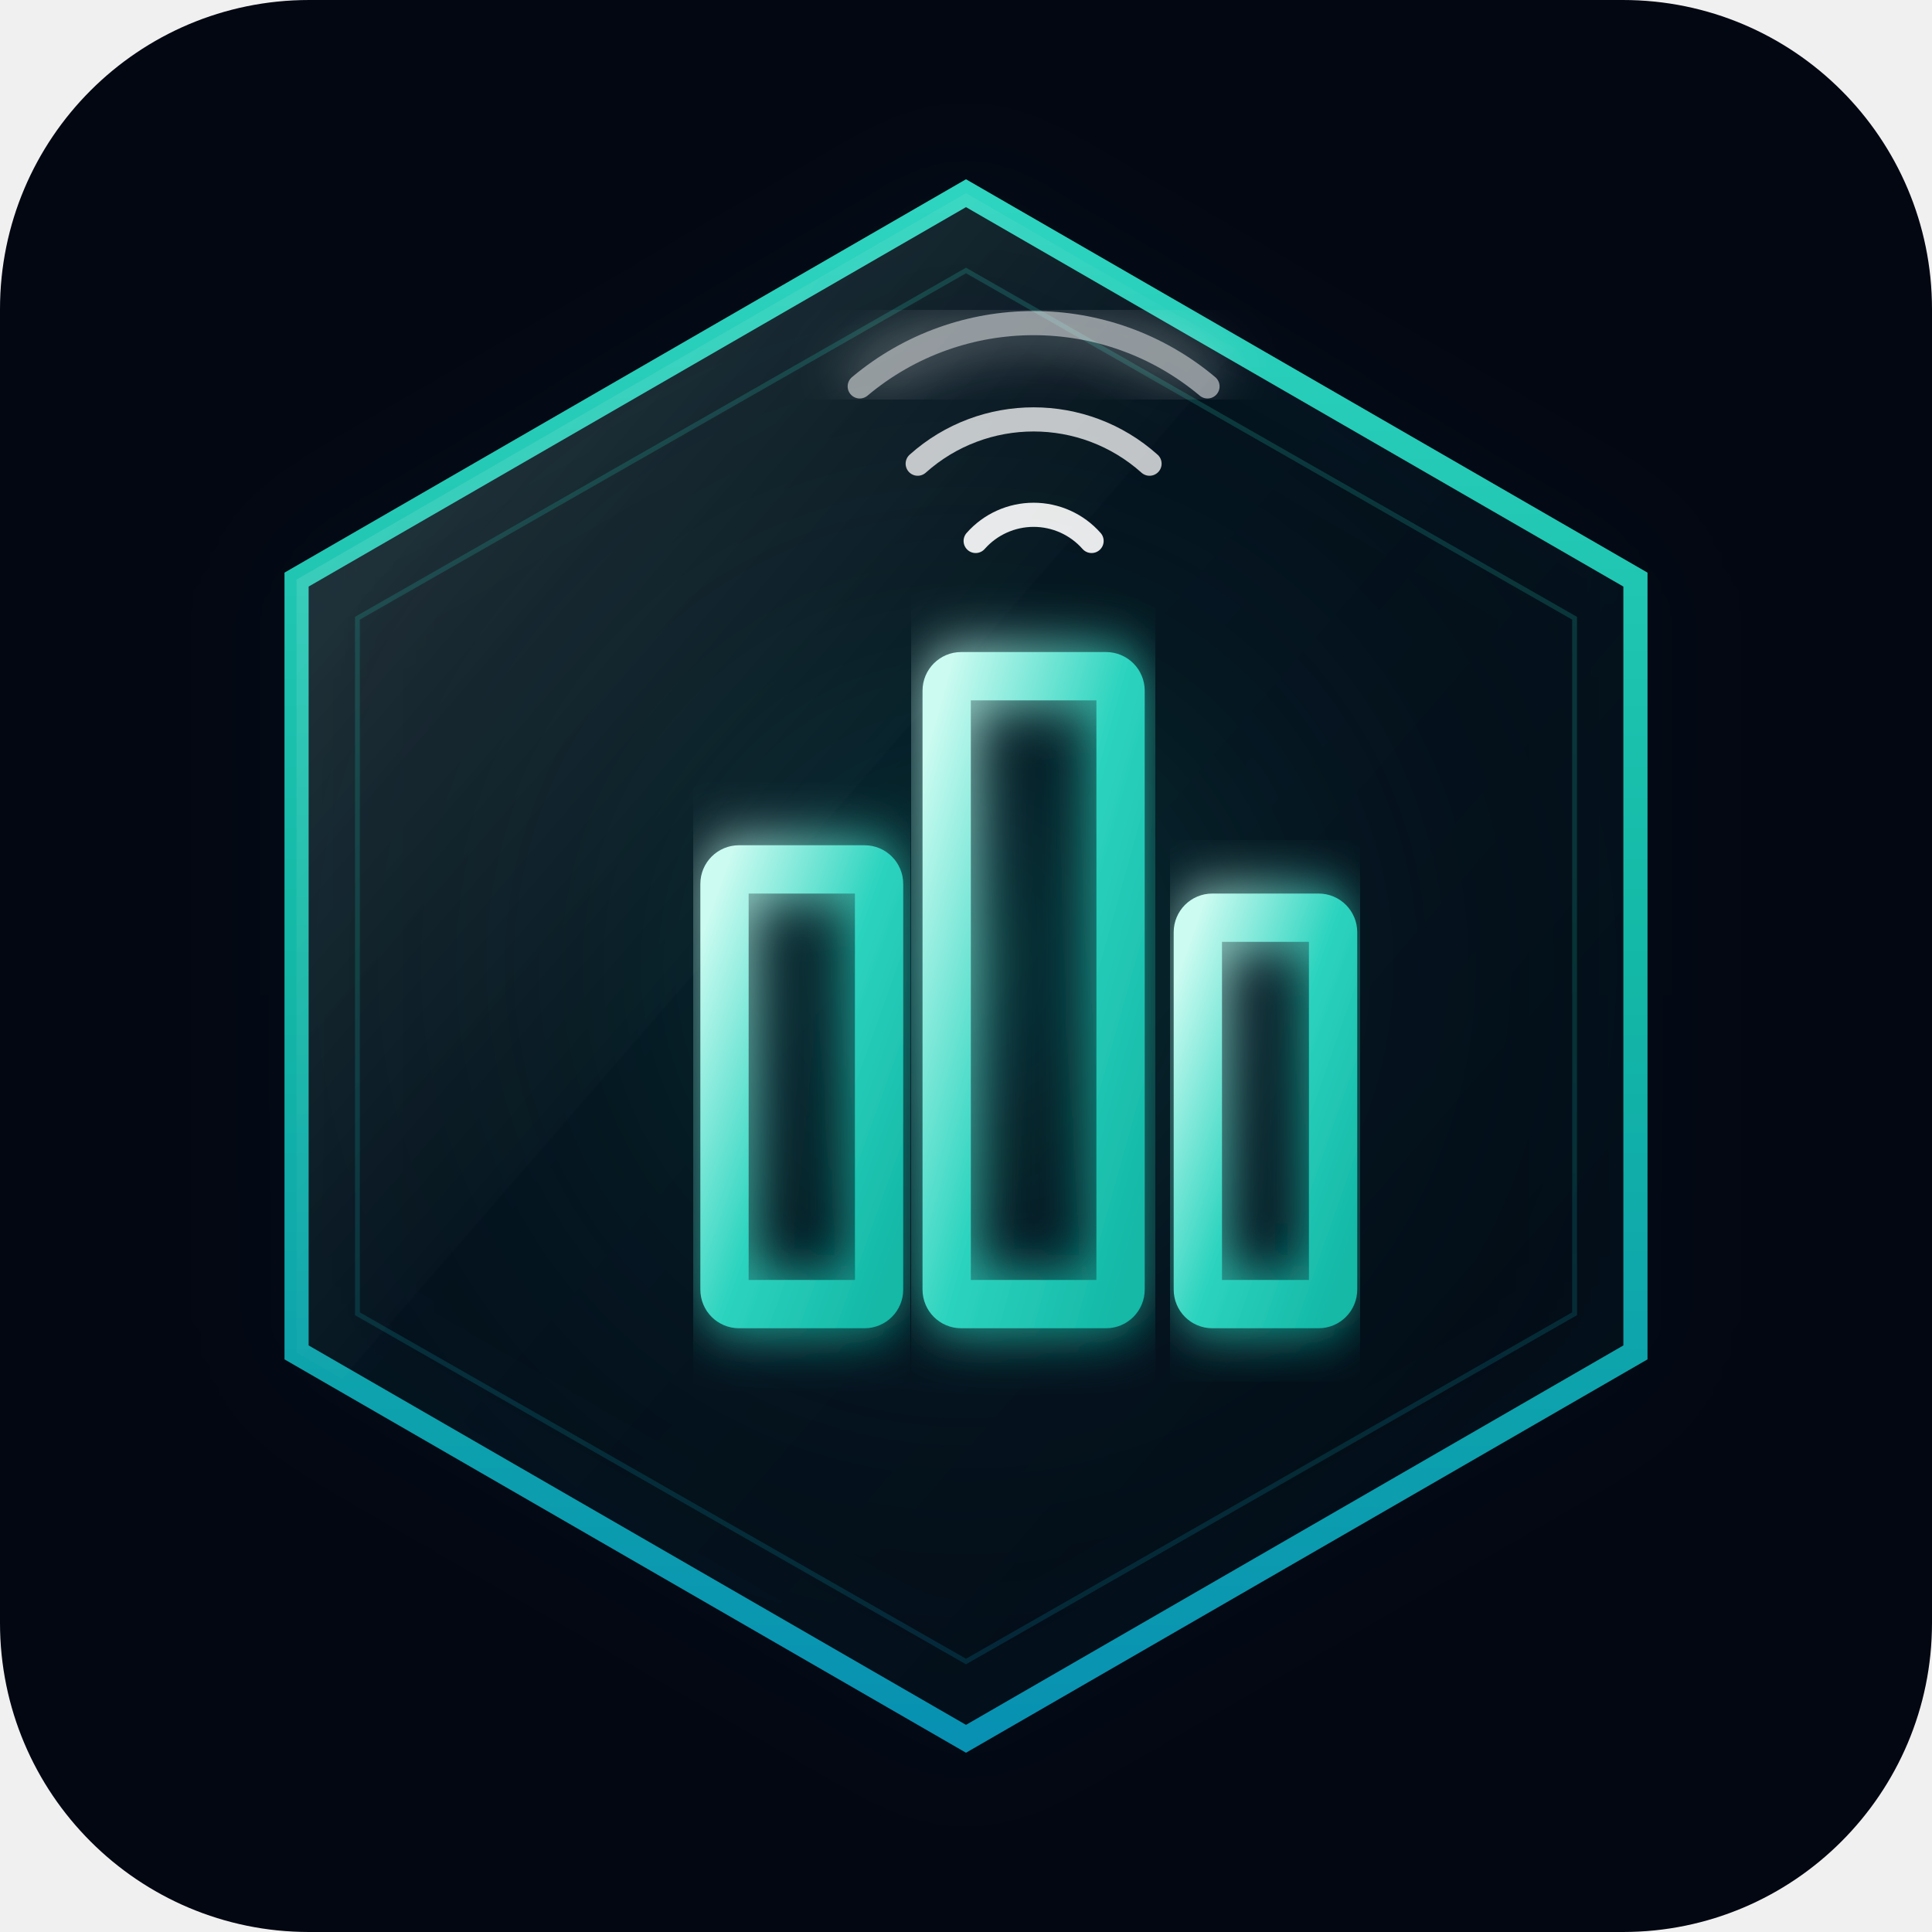
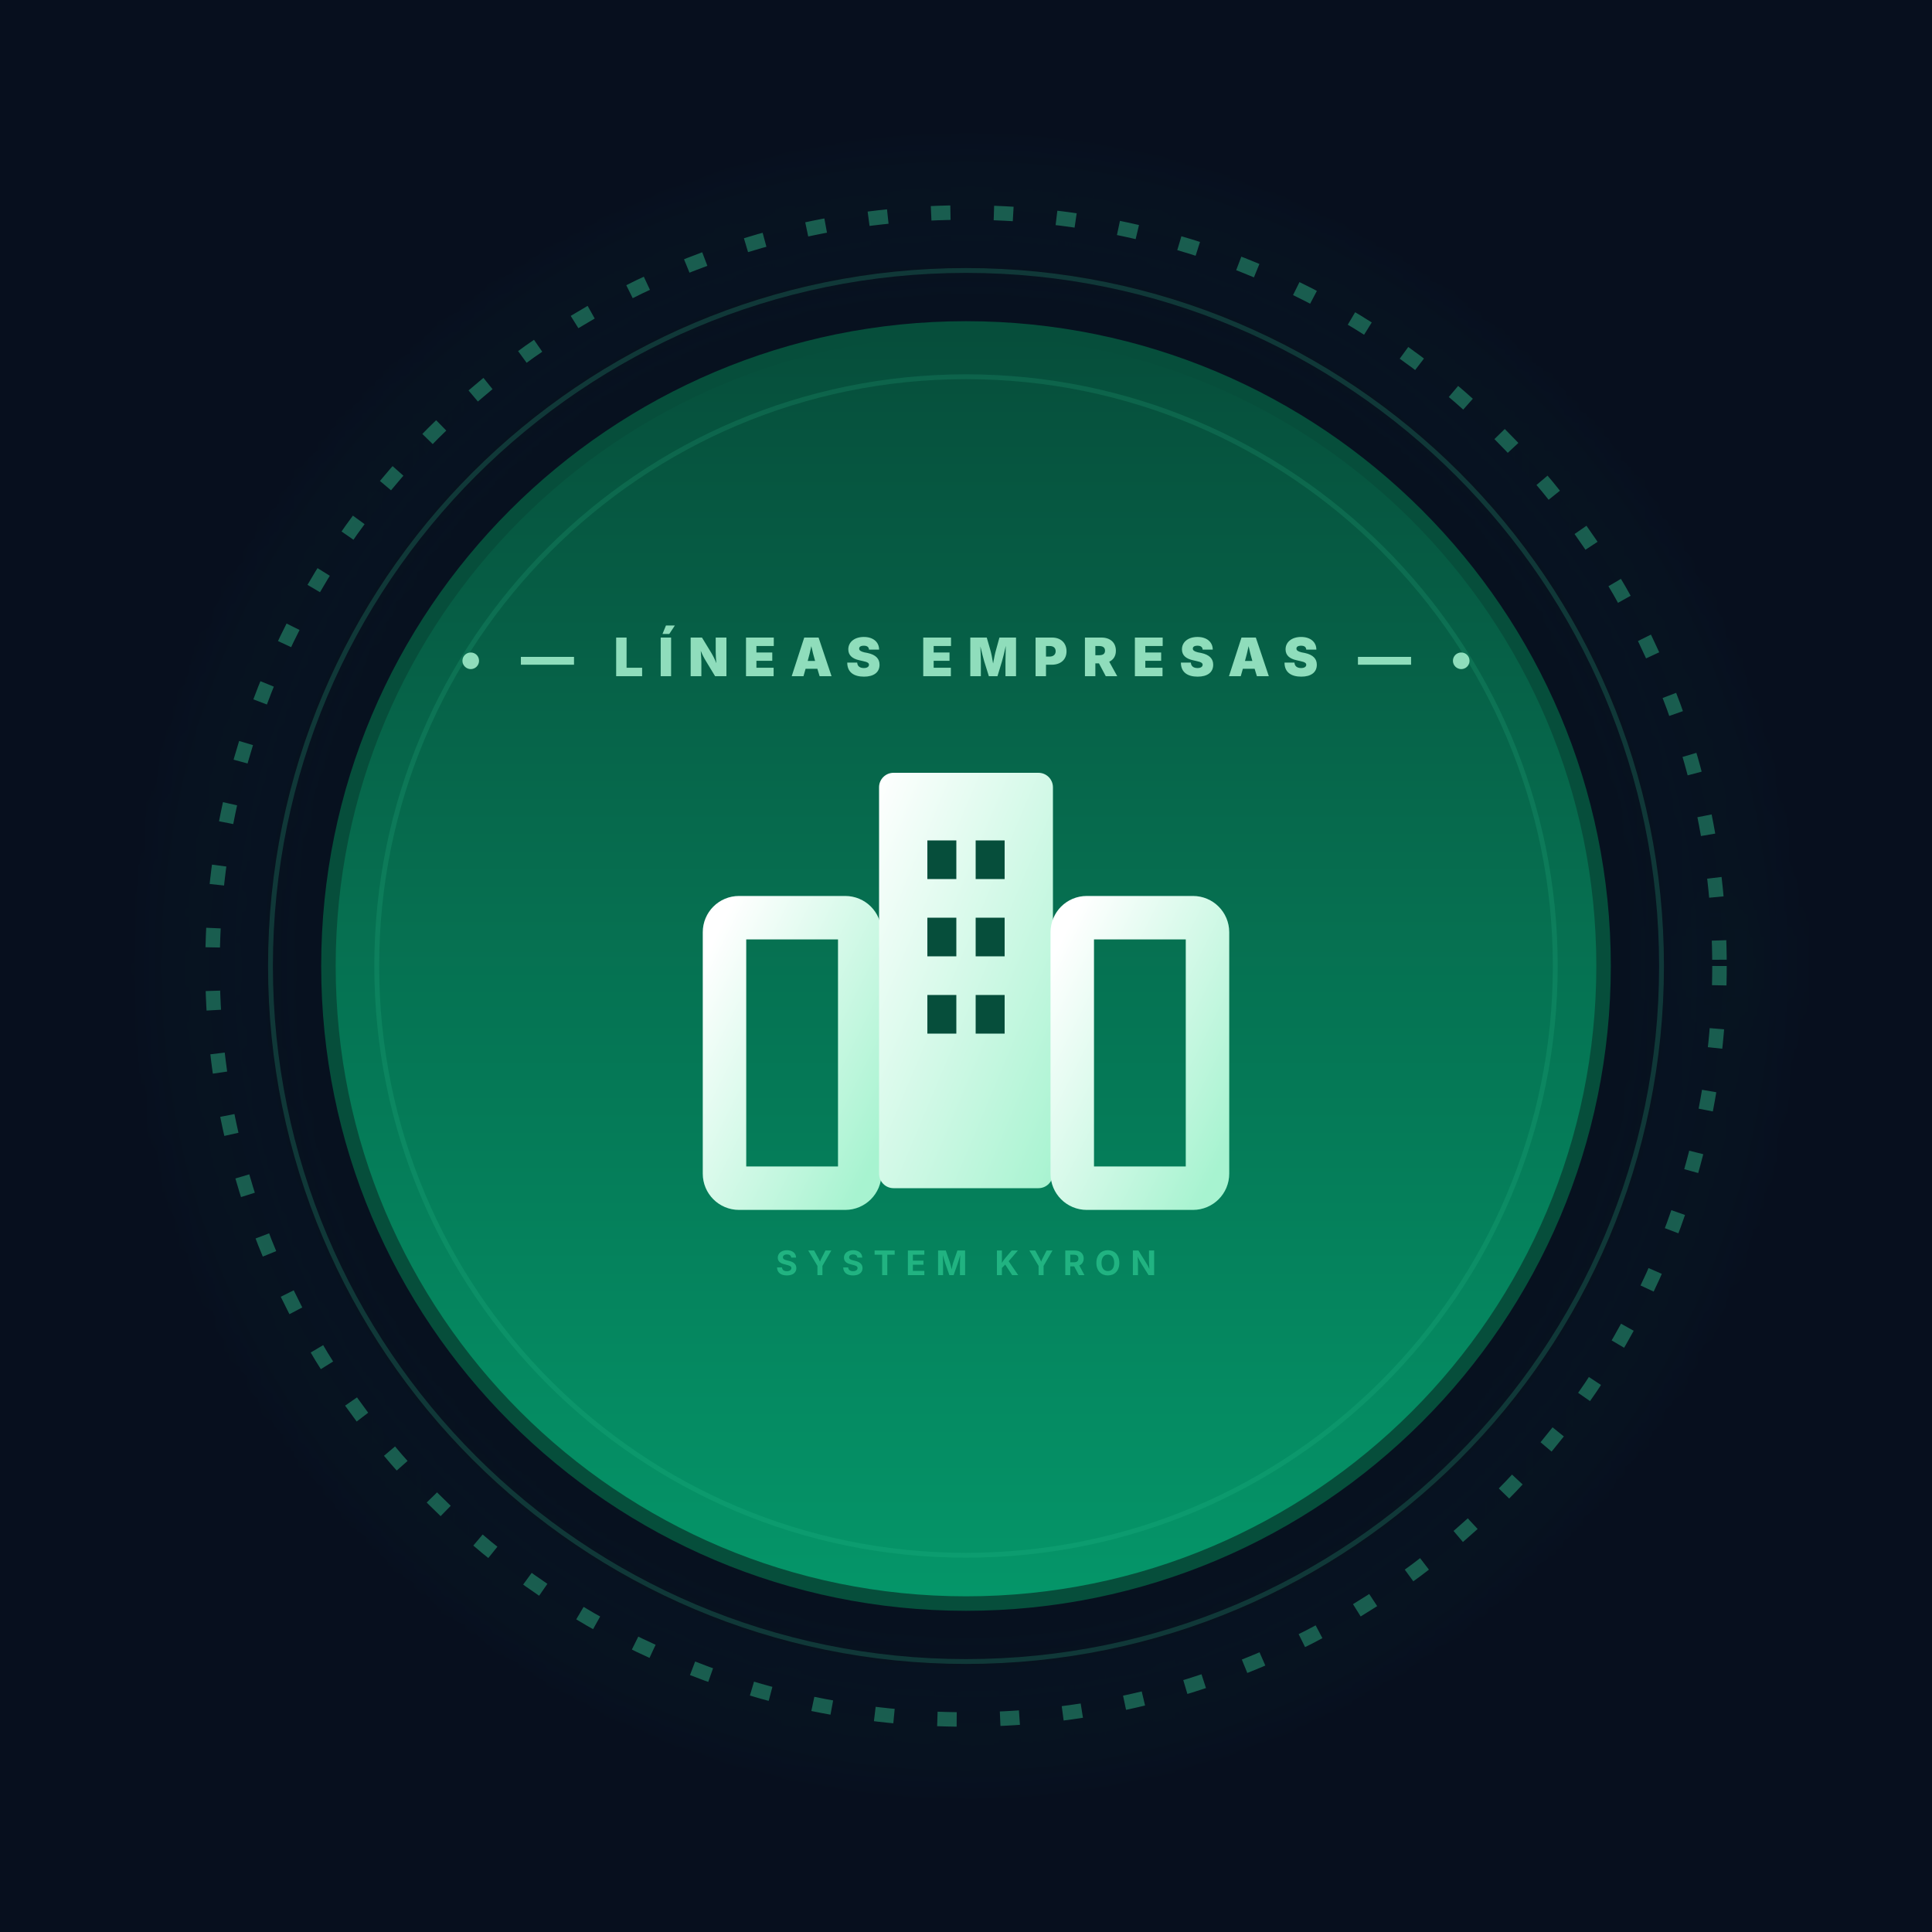
<svg xmlns="http://www.w3.org/2000/svg" viewBox="0 0 200 200">
  <defs>
-     <filter id="glow" x="-40%" y="-40%" width="180%" height="180%">
-       <feGaussianBlur stdDeviation="6" result="blur" />
+     <filter id="glow" x="-20%" y="-20%" width="140%" height="140%">
+       <feGaussianBlur stdDeviation="5" result="blur" />
      <feMerge>
        <feMergeNode in="blur" />
        <feMergeNode in="SourceGraphic" />
      </feMerge>
    </filter>
-     <filter id="softGlow" x="-20%" y="-20%" width="140%" height="140%">
-       <feGaussianBlur stdDeviation="3" result="blur" />
-       <feMerge>
-         <feMergeNode in="blur" />
-         <feMergeNode in="SourceGraphic" />
-       </feMerge>
-     </filter>
-     <linearGradient id="hexGrad" x1="0%" y1="0%" x2="0%" y2="100%">
-       <stop offset="0%" stop-color="#2dd4bf" />
-       <stop offset="50%" stop-color="#14b8a6" />
-       <stop offset="100%" stop-color="#0891b2" />
-     </linearGradient>
-     <linearGradient id="hexFill" x1="0%" y1="0%" x2="100%" y2="100%">
-       <stop offset="0%" stop-color="#14b8a6" stop-opacity="0.1" />
-       <stop offset="100%" stop-color="#0891b2" stop-opacity="0.02" />
+     <radialGradient id="bgGlow" cx="50%" cy="50%" r="50%">
+       <stop offset="0%" stop-color="#059669" stop-opacity="0.25" />
+       <stop offset="100%" stop-color="#070f1e" stop-opacity="0" />
+     </radialGradient>
+     <linearGradient id="diskGrad" x1="0%" y1="0%" x2="0%" y2="100%">
+       <stop offset="0%" stop-color="#064e3b" />
+       <stop offset="100%" stop-color="#059669" />
    </linearGradient>
    <linearGradient id="iconGrad" x1="0%" y1="0%" x2="100%" y2="100%">
-       <stop offset="0%" stop-color="#ccfbf1" />
-       <stop offset="50%" stop-color="#2dd4bf" />
-       <stop offset="100%" stop-color="#14b8a6" />
-     </linearGradient>
-     <radialGradient id="centerGlow" cx="50%" cy="50%" r="50%">
-       <stop offset="0%" stop-color="#14b8a6" stop-opacity="0.2" />
-       <stop offset="100%" stop-color="#030712" stop-opacity="0" />
-     </radialGradient>
-     <linearGradient id="glassGrad" x1="0%" y1="0%" x2="100%" y2="100%">
-       <stop offset="0%" stop-color="#ffffff" stop-opacity="0.15" />
-       <stop offset="40%" stop-color="#ffffff" stop-opacity="0.01" />
-       <stop offset="40.1%" stop-color="#ffffff" stop-opacity="0" />
-       <stop offset="100%" stop-color="#ffffff" stop-opacity="0" />
+       <stop offset="0%" stop-color="#ffffff" />
+       <stop offset="100%" stop-color="#a7f3d0" />
    </linearGradient>
  </defs>
-   <rect width="100%" height="100%" fill="#030712" rx="32" />
-   <circle cx="100" cy="100" r="75" fill="url(#centerGlow)" />
-   <polygon points="100,20 169.3,60 169.3,140 100,180 30.7,140 30.7,60" fill="none" stroke="url(#hexGrad)" stroke-width="0.8" opacity="0.3" filter="url(#glow)" />
-   <polygon points="100,20 169.3,60 169.3,140 100,180 30.7,140 30.7,60" fill="url(#hexFill)" stroke="url(#hexGrad)" stroke-width="2.5" />
-   <polygon points="100,20 169.3,60 169.3,140 100,180 30.7,140 30.7,60" fill="url(#glassGrad)" />
-   <polygon points="100,28 163,64 163,136 100,172 37,136 37,64" fill="none" stroke="url(#hexGrad)" stroke-width="0.5" opacity="0.2" />
-   <g transform="translate(10, 10)">
-     <rect x="65" y="80" width="16" height="45" rx="1.5" fill="none" stroke="url(#iconGrad)" stroke-width="5" stroke-linecap="round" filter="url(#softGlow)" />
-     <rect x="88" y="60" width="18" height="65" rx="1.5" fill="none" stroke="url(#iconGrad)" stroke-width="5" stroke-linecap="round" filter="url(#softGlow)" />
-     <rect x="114" y="85" width="14" height="40" rx="1.5" fill="none" stroke="url(#iconGrad)" stroke-width="5" stroke-linecap="round" filter="url(#softGlow)" />
-     <path d="M 91,46 A 8,8 0 0 1 103,46" fill="none" stroke="#FFFFFF" stroke-width="2.5" stroke-linecap="round" opacity="0.9" />
-     <path d="M 85,38 A 18,18 0 0 1 109,38" fill="none" stroke="#FFFFFF" stroke-width="2.5" stroke-linecap="round" opacity="0.75" />
-     <path d="M 79,30 A 28,28 0 0 1 115,30" fill="none" stroke="#FFFFFF" stroke-width="2.5" stroke-linecap="round" opacity="0.55" filter="url(#softGlow)" />
+   <rect width="100%" height="100%" fill="#070f1e" />
+   <circle cx="100" cy="100" r="90" fill="url(#bgGlow)" />
+   <circle cx="100" cy="100" r="78" fill="none" stroke="#34d399" stroke-width="1.5" stroke-dasharray="2, 4.5" opacity="0.4" filter="url(#glow)" />
+   <circle cx="100" cy="100" r="72" fill="none" stroke="#34d399" stroke-width="0.5" opacity="0.2" />
+   <circle cx="100" cy="100" r="66" fill="url(#diskGrad)" stroke="#064e3b" stroke-width="1.5" />
+   <circle cx="100" cy="100" r="61" fill="none" stroke="#34d399" stroke-width="0.5" opacity="0.15" />
+   <text x="100" y="70" text-anchor="middle" font-family="'Inter', 'Segoe UI', Arial" font-size="5.5" font-weight="900" letter-spacing="1.5" fill="#a7f3d0" opacity="0.85">• — LÍNEAS EMPRESAS — •</text>
+   <g transform="translate(0, 5)">
+     <rect x="75" y="90" width="14" height="28" rx="1.5" fill="none" stroke="url(#iconGrad)" stroke-width="4.5" stroke-linejoin="round" />
+     <rect x="91" y="75" width="18" height="43" rx="1.5" fill="url(#iconGrad)" />
+     <rect x="111" y="90" width="14" height="28" rx="1.5" fill="none" stroke="url(#iconGrad)" stroke-width="4.5" stroke-linejoin="round" />
+     <rect x="96" y="82" width="3" height="4" fill="#064e3b" />
+     <rect x="101" y="82" width="3" height="4" fill="#064e3b" />
+     <rect x="96" y="90" width="3" height="4" fill="#064e3b" />
+     <rect x="101" y="90" width="3" height="4" fill="#064e3b" />
+     <rect x="96" y="98" width="3" height="4" fill="#064e3b" />
+     <rect x="101" y="98" width="3" height="4" fill="#064e3b" />
  </g>
+   <text x="100" y="132" text-anchor="middle" font-family="'Inter', 'Segoe UI', Arial" font-size="3.5" font-weight="bold" letter-spacing="1" fill="#34d399" opacity="0.6">SYSTEM KYRON</text>
</svg>
